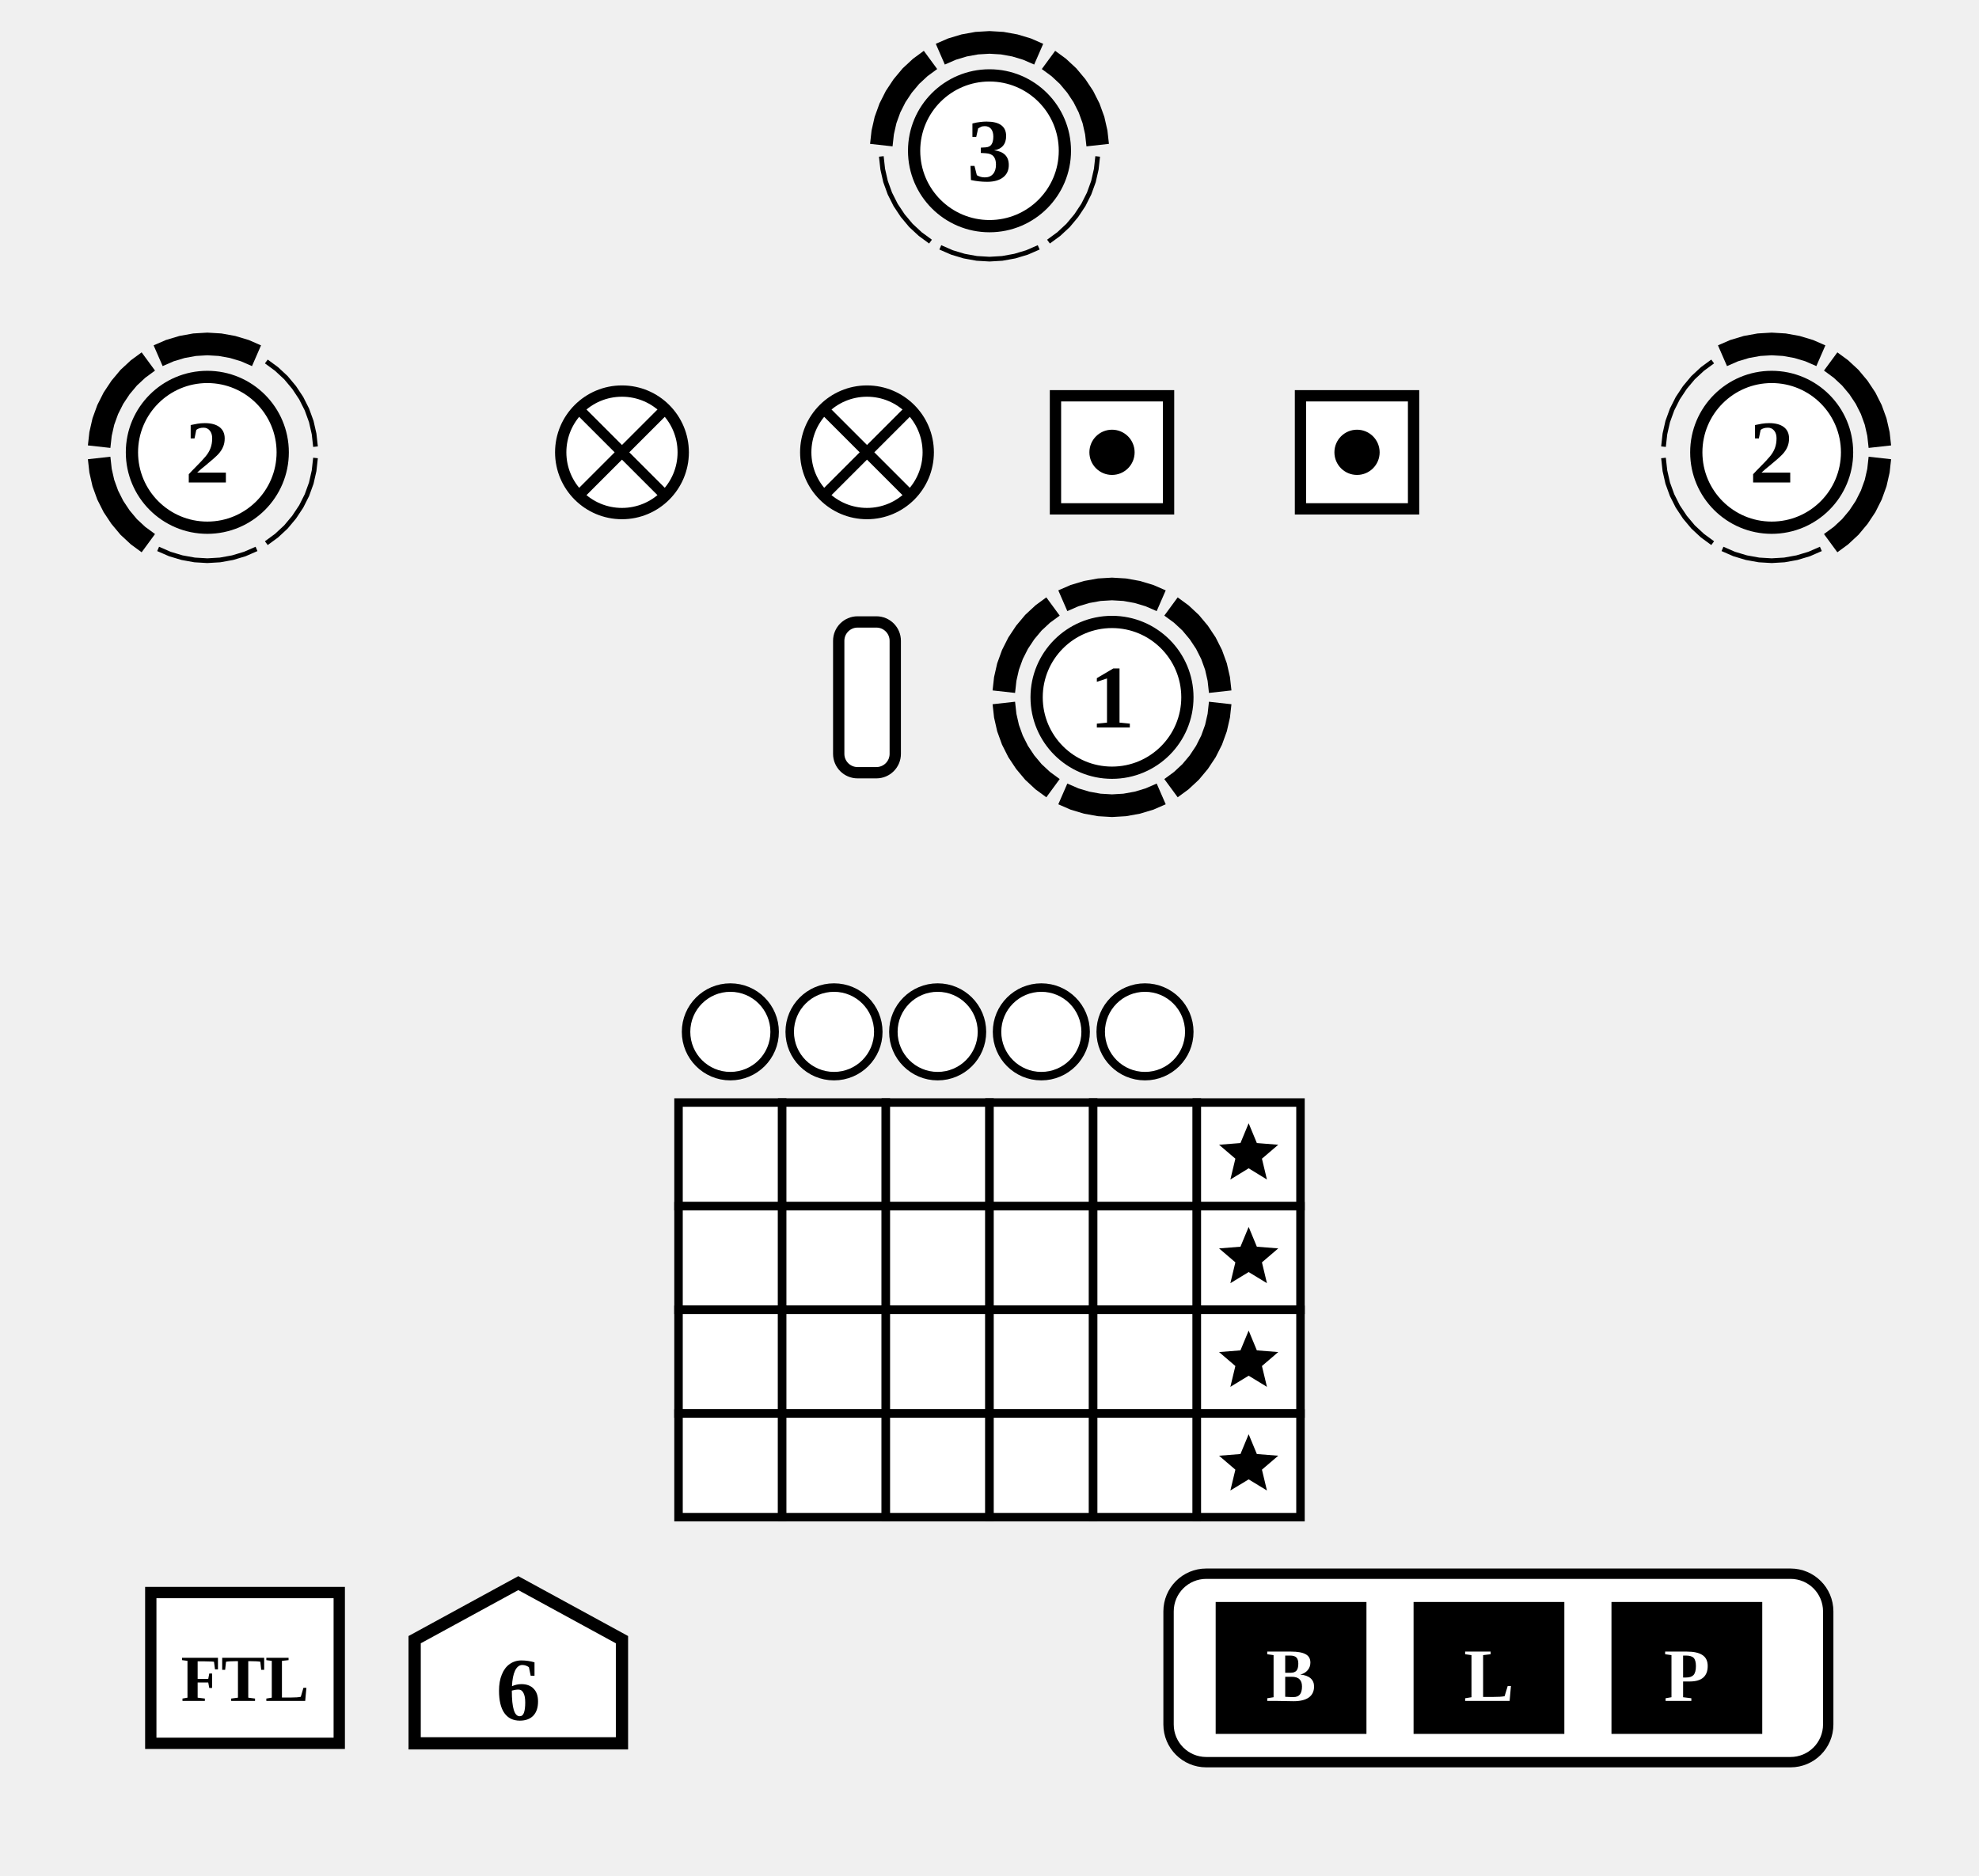
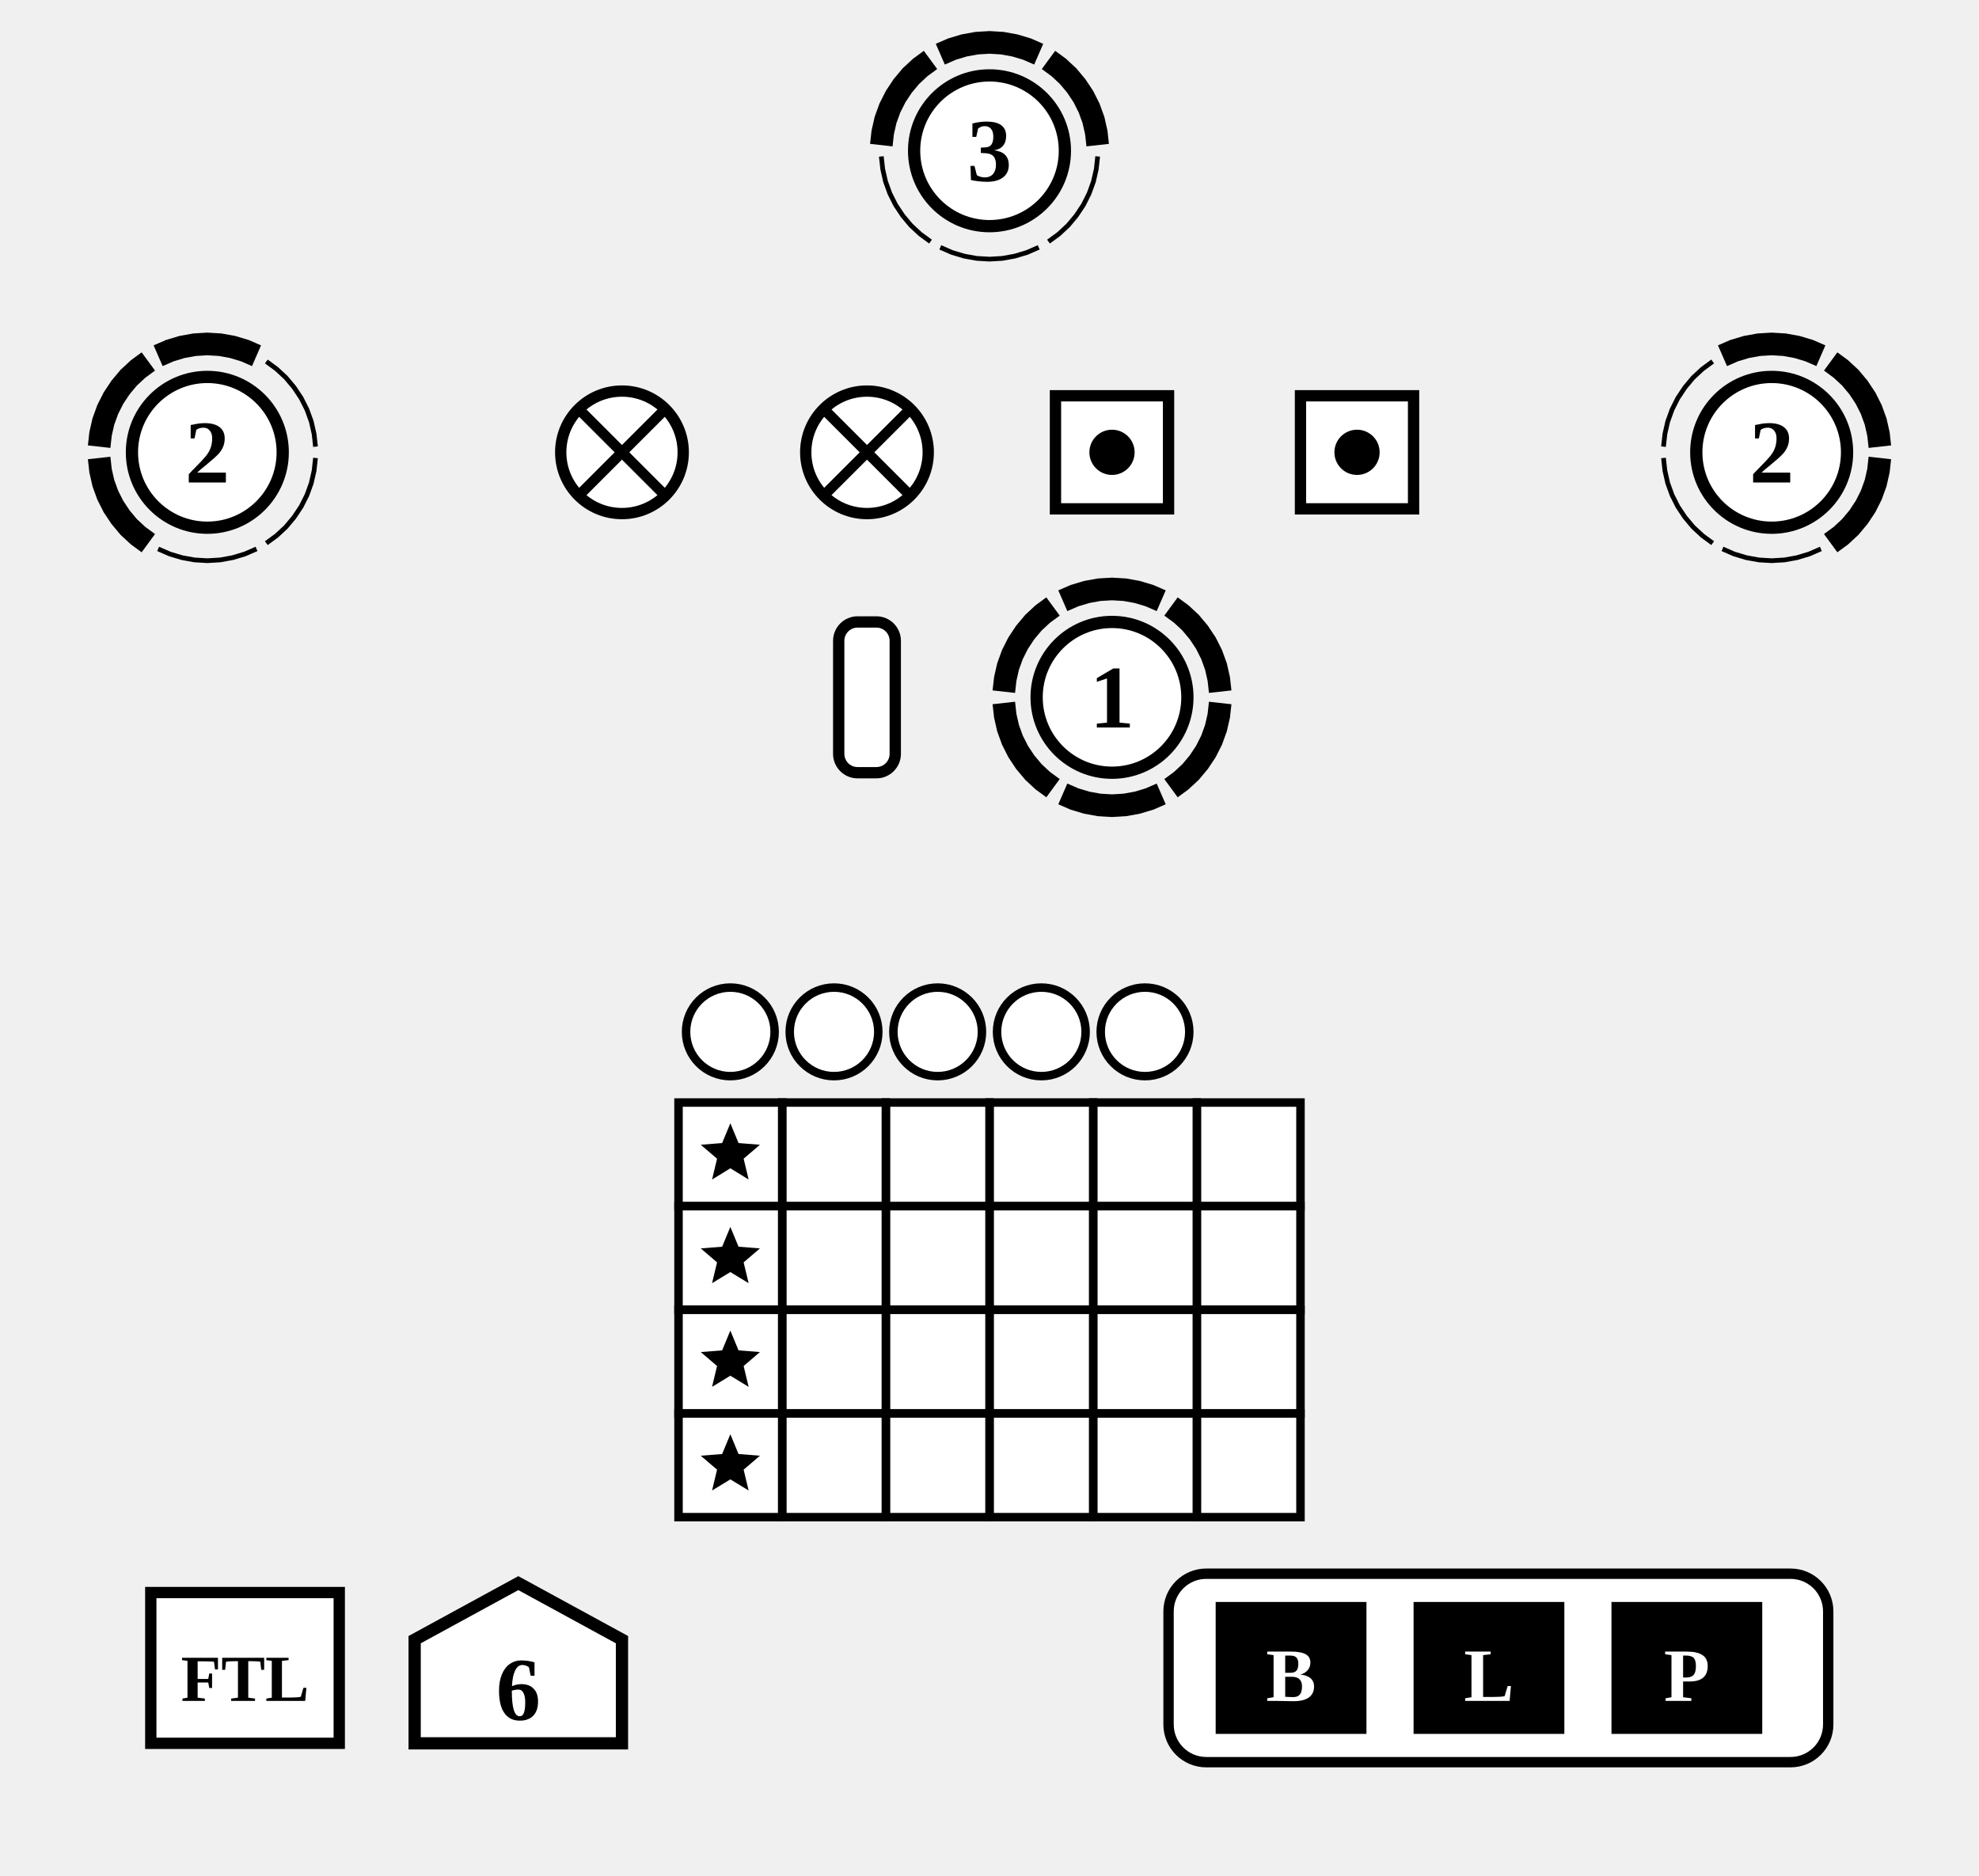
<svg xmlns="http://www.w3.org/2000/svg" viewBox="0 0 210 199" class="ssd">
  <circle cx="105" cy="16" r="8" fill="white" stroke="black" stroke-width="1.3" data-ref="system:s1" />
  <text x="105" y="19.2" font-size="9.5" text-anchor="middle" fill="black" font-weight="700" data-ref="system:s1">3</text>
  <path d="M99.78 5.75 L101.02 5.21 L102.32 4.82 L103.65 4.58 L105 4.5 L106.35 4.58 L107.68 4.82 L108.98 5.21 L110.22 5.75" fill="none" stroke="black" stroke-width="2.4" data-ref="system:s1" />
  <path d="M111.26 6.36 L112.35 7.16 L113.34 8.08 L114.21 9.12 L114.96 10.25 L115.57 11.46 L116.03 12.73 L116.33 14.05 L116.48 15.4" fill="none" stroke="black" stroke-width="2.4" data-ref="system:s1" />
  <path d="M116.48 16.6 L116.33 17.95 L116.03 19.27 L115.57 20.54 L114.96 21.75 L114.21 22.88 L113.34 23.92 L112.35 24.84 L111.26 25.64" fill="none" stroke="black" stroke-width="0.5" data-ref="system:s1" />
  <path d="M110.22 26.25 L108.98 26.79 L107.68 27.18 L106.35 27.42 L105 27.5 L103.65 27.42 L102.32 27.18 L101.02 26.79 L99.78 26.25" fill="none" stroke="black" stroke-width="0.5" data-ref="system:s1" />
  <path d="M98.74 25.64 L97.65 24.84 L96.66 23.92 L95.79 22.88 L95.04 21.75 L94.43 20.54 L93.97 19.27 L93.67 17.95 L93.52 16.6" fill="none" stroke="black" stroke-width="0.5" data-ref="system:s1" />
  <path d="M93.52 15.4 L93.67 14.05 L93.97 12.73 L94.43 11.46 L95.04 10.25 L95.79 9.12 L96.66 8.08 L97.65 7.16 L98.74 6.36" fill="none" stroke="black" stroke-width="2.4" data-ref="system:s1" />
  <circle cx="22" cy="48" r="8" fill="white" stroke="black" stroke-width="1.3" data-ref="system:s2" />
  <text x="22" y="51.2" font-size="9.5" text-anchor="middle" fill="black" font-weight="700" data-ref="system:s2">2</text>
  <path d="M16.78 37.75 L18.02 37.21 L19.32 36.82 L20.65 36.58 L22 36.5 L23.35 36.58 L24.68 36.82 L25.98 37.21 L27.22 37.75" fill="none" stroke="black" stroke-width="2.4" data-ref="system:s2" />
  <path d="M28.26 38.36 L29.35 39.16 L30.34 40.08 L31.21 41.12 L31.96 42.25 L32.57 43.46 L33.03 44.73 L33.33 46.05 L33.48 47.4" fill="none" stroke="black" stroke-width="0.5" data-ref="system:s2" />
  <path d="M33.48 48.6 L33.33 49.95 L33.03 51.27 L32.57 52.54 L31.96 53.75 L31.21 54.88 L30.34 55.92 L29.35 56.84 L28.26 57.64" fill="none" stroke="black" stroke-width="0.5" data-ref="system:s2" />
  <path d="M27.22 58.25 L25.98 58.79 L24.68 59.18 L23.35 59.42 L22 59.5 L20.65 59.42 L19.32 59.18 L18.02 58.79 L16.78 58.25" fill="none" stroke="black" stroke-width="0.5" data-ref="system:s2" />
  <path d="M15.74 57.64 L14.65 56.84 L13.66 55.92 L12.79 54.88 L12.04 53.75 L11.43 52.54 L10.97 51.27 L10.67 49.95 L10.52 48.6" fill="none" stroke="black" stroke-width="2.4" data-ref="system:s2" />
  <path d="M10.52 47.4 L10.67 46.05 L10.97 44.73 L11.43 43.46 L12.04 42.25 L12.79 41.12 L13.66 40.08 L14.65 39.16 L15.74 38.36" fill="none" stroke="black" stroke-width="2.4" data-ref="system:s2" />
  <circle cx="188" cy="48" r="8" fill="white" stroke="black" stroke-width="1.3" data-ref="system:s3" />
  <text x="188" y="51.2" font-size="9.5" text-anchor="middle" fill="black" font-weight="700" data-ref="system:s3">2</text>
  <path d="M182.78 37.75 L184.02 37.21 L185.32 36.82 L186.65 36.58 L188 36.5 L189.35 36.58 L190.68 36.82 L191.98 37.21 L193.22 37.75" fill="none" stroke="black" stroke-width="2.4" data-ref="system:s3" />
  <path d="M194.26 38.36 L195.35 39.16 L196.34 40.08 L197.21 41.12 L197.96 42.25 L198.57 43.46 L199.03 44.73 L199.33 46.05 L199.48 47.4" fill="none" stroke="black" stroke-width="2.4" data-ref="system:s3" />
  <path d="M199.48 48.6 L199.33 49.95 L199.03 51.27 L198.57 52.54 L197.96 53.75 L197.21 54.88 L196.34 55.92 L195.35 56.84 L194.26 57.64" fill="none" stroke="black" stroke-width="2.4" data-ref="system:s3" />
  <path d="M193.22 58.25 L191.98 58.79 L190.68 59.18 L189.35 59.42 L188 59.5 L186.65 59.42 L185.32 59.18 L184.02 58.79 L182.78 58.25" fill="none" stroke="black" stroke-width="0.5" data-ref="system:s3" />
  <path d="M181.74 57.64 L180.65 56.84 L179.66 55.92 L178.79 54.88 L178.04 53.75 L177.43 52.54 L176.97 51.27 L176.67 49.95 L176.52 48.6" fill="none" stroke="black" stroke-width="0.5" data-ref="system:s3" />
  <path d="M176.52 47.4 L176.67 46.05 L176.97 44.73 L177.43 43.46 L178.04 42.25 L178.79 41.12 L179.66 40.08 L180.65 39.16 L181.74 38.36" fill="none" stroke="black" stroke-width="0.5" data-ref="system:s3" />
  <circle cx="66" cy="48" r="6.5" fill="white" stroke="black" stroke-width="1.2" data-ref="system:s5" />
  <path d="M61.5 43.5 L70.5 52.5 M70.5 43.5 L61.5 52.5" fill="none" stroke="black" stroke-width="1.1" data-ref="system:s5" />
  <circle cx="92" cy="48" r="6.5" fill="white" stroke="black" stroke-width="1.2" data-ref="system:s6" />
  <path d="M87.5 43.5 L96.5 52.5 M96.5 43.5 L87.5 52.5" fill="none" stroke="black" stroke-width="1.1" data-ref="system:s6" />
  <rect x="112" y="42" width="12" height="12" fill="white" stroke="black" stroke-width="1.2" data-ref="system:s7" />
  <circle cx="118" cy="48" r="2.4" fill="black" stroke="none" stroke-width="0" data-ref="system:s7" />
  <rect x="138" y="42" width="12" height="12" fill="white" stroke="black" stroke-width="1.2" data-ref="system:s8" />
  <circle cx="144" cy="48" r="2.4" fill="black" stroke="none" stroke-width="0" data-ref="system:s8" />
  <rect x="89" y="66" width="6" height="16" rx="2" fill="white" stroke="black" stroke-width="1.2" data-ref="system:s9" />
  <circle cx="118" cy="74" r="8" fill="white" stroke="black" stroke-width="1.3" data-ref="system:s4" />
  <text x="118" y="77.2" font-size="9.5" text-anchor="middle" fill="black" font-weight="700" data-ref="system:s4">1</text>
  <path d="M112.78 63.75 L114.02 63.21 L115.32 62.82 L116.65 62.58 L118 62.5 L119.35 62.58 L120.68 62.82 L121.98 63.21 L123.22 63.75" fill="none" stroke="black" stroke-width="2.4" data-ref="system:s4" />
  <path d="M124.26 64.36 L125.35 65.16 L126.34 66.08 L127.21 67.12 L127.96 68.25 L128.57 69.46 L129.03 70.73 L129.33 72.05 L129.48 73.4" fill="none" stroke="black" stroke-width="2.4" data-ref="system:s4" />
  <path d="M129.48 74.6 L129.33 75.95 L129.03 77.27 L128.57 78.54 L127.96 79.75 L127.21 80.88 L126.34 81.92 L125.35 82.84 L124.26 83.64" fill="none" stroke="black" stroke-width="2.4" data-ref="system:s4" />
  <path d="M123.22 84.25 L121.98 84.79 L120.68 85.18 L119.35 85.42 L118 85.5 L116.65 85.42 L115.32 85.18 L114.02 84.79 L112.78 84.25" fill="none" stroke="black" stroke-width="2.4" data-ref="system:s4" />
  <path d="M111.74 83.64 L110.65 82.84 L109.66 81.92 L108.79 80.88 L108.04 79.75 L107.43 78.54 L106.97 77.27 L106.67 75.95 L106.52 74.6" fill="none" stroke="black" stroke-width="2.4" data-ref="system:s4" />
  <path d="M106.52 73.4 L106.67 72.05 L106.97 70.73 L107.43 69.46 L108.04 68.25 L108.79 67.12 L109.66 66.08 L110.65 65.16 L111.74 64.36" fill="none" stroke="black" stroke-width="2.4" data-ref="system:s4" />
-   <circle cx="77.5" cy="109.5" r="4.7" fill="white" stroke="black" stroke-width="0.9" data-ref="armour:1" />
-   <circle cx="88.5" cy="109.5" r="4.7" fill="white" stroke="black" stroke-width="0.9" data-ref="armour:2" />
+   <circle cx="121.5" cy="109.5" r="4.7" fill="white" stroke="black" stroke-width="0.9" data-ref="armour:1" />
+   <circle cx="110.5" cy="109.5" r="4.7" fill="white" stroke="black" stroke-width="0.9" data-ref="armour:2" />
  <circle cx="99.5" cy="109.5" r="4.7" fill="white" stroke="black" stroke-width="0.9" data-ref="armour:3" />
-   <circle cx="110.5" cy="109.5" r="4.7" fill="white" stroke="black" stroke-width="0.9" data-ref="armour:4" />
-   <circle cx="121.5" cy="109.5" r="4.7" fill="white" stroke="black" stroke-width="0.9" data-ref="armour:5" />
-   <rect x="72" y="117" width="11" height="11" fill="white" stroke="black" stroke-width="0.9" data-ref="hull:1" />
-   <rect x="83" y="117" width="11" height="11" fill="white" stroke="black" stroke-width="0.9" data-ref="hull:2" />
-   <rect x="94" y="117" width="11" height="11" fill="white" stroke="black" stroke-width="0.9" data-ref="hull:3" />
-   <rect x="105" y="117" width="11" height="11" fill="white" stroke="black" stroke-width="0.9" data-ref="hull:4" />
-   <rect x="116" y="117" width="11" height="11" fill="white" stroke="black" stroke-width="0.9" data-ref="hull:5" />
-   <rect x="127" y="117" width="11" height="11" fill="white" stroke="black" stroke-width="0.9" data-ref="hull:6" />
-   <path d="M132.5 119.2L133.37 121.3L135.64 121.48L133.91 122.96L134.44 125.17L132.5 123.98L130.56 125.17L131.09 122.96L129.36 121.48L131.63 121.3Z" fill="black" stroke="none" stroke-width="0" />
-   <rect x="72" y="128" width="11" height="11" fill="white" stroke="black" stroke-width="0.9" data-ref="hull:7" />
-   <rect x="83" y="128" width="11" height="11" fill="white" stroke="black" stroke-width="0.9" data-ref="hull:8" />
-   <rect x="94" y="128" width="11" height="11" fill="white" stroke="black" stroke-width="0.9" data-ref="hull:9" />
-   <rect x="105" y="128" width="11" height="11" fill="white" stroke="black" stroke-width="0.9" data-ref="hull:10" />
-   <rect x="116" y="128" width="11" height="11" fill="white" stroke="black" stroke-width="0.9" data-ref="hull:11" />
-   <rect x="127" y="128" width="11" height="11" fill="white" stroke="black" stroke-width="0.9" data-ref="hull:12" />
-   <path d="M132.5 130.2L133.37 132.3L135.64 132.48L133.91 133.96L134.44 136.17L132.5 134.99L130.56 136.17L131.09 133.96L129.36 132.48L131.63 132.3Z" fill="black" stroke="none" stroke-width="0" />
-   <rect x="72" y="139" width="11" height="11" fill="white" stroke="black" stroke-width="0.9" data-ref="hull:13" />
-   <rect x="83" y="139" width="11" height="11" fill="white" stroke="black" stroke-width="0.9" data-ref="hull:14" />
-   <rect x="94" y="139" width="11" height="11" fill="white" stroke="black" stroke-width="0.9" data-ref="hull:15" />
-   <rect x="105" y="139" width="11" height="11" fill="white" stroke="black" stroke-width="0.9" data-ref="hull:16" />
-   <rect x="116" y="139" width="11" height="11" fill="white" stroke="black" stroke-width="0.9" data-ref="hull:17" />
-   <rect x="127" y="139" width="11" height="11" fill="white" stroke="black" stroke-width="0.9" data-ref="hull:18" />
-   <path d="M132.5 141.2L133.37 143.3L135.64 143.48L133.91 144.96L134.44 147.17L132.5 145.99L130.56 147.17L131.09 144.96L129.36 143.48L131.63 143.3Z" fill="black" stroke="none" stroke-width="0" />
-   <rect x="72" y="150" width="11" height="11" fill="white" stroke="black" stroke-width="0.9" data-ref="hull:19" />
-   <rect x="83" y="150" width="11" height="11" fill="white" stroke="black" stroke-width="0.9" data-ref="hull:20" />
-   <rect x="94" y="150" width="11" height="11" fill="white" stroke="black" stroke-width="0.9" data-ref="hull:21" />
-   <rect x="105" y="150" width="11" height="11" fill="white" stroke="black" stroke-width="0.9" data-ref="hull:22" />
-   <rect x="116" y="150" width="11" height="11" fill="white" stroke="black" stroke-width="0.9" data-ref="hull:23" />
-   <rect x="127" y="150" width="11" height="11" fill="white" stroke="black" stroke-width="0.9" data-ref="hull:24" />
-   <path d="M132.5 152.2L133.37 154.3L135.64 154.48L133.91 155.96L134.44 158.17L132.5 156.99L130.56 158.17L131.09 155.96L129.36 154.48L131.63 154.3Z" fill="black" stroke="none" stroke-width="0" />
+   <circle cx="88.5" cy="109.5" r="4.7" fill="white" stroke="black" stroke-width="0.9" data-ref="armour:4" />
+   <circle cx="77.5" cy="109.5" r="4.7" fill="white" stroke="black" stroke-width="0.9" data-ref="armour:5" />
+   <rect x="127" y="117" width="11" height="11" fill="white" stroke="black" stroke-width="0.9" data-ref="hull:1" />
+   <rect x="116" y="117" width="11" height="11" fill="white" stroke="black" stroke-width="0.9" data-ref="hull:2" />
+   <rect x="105" y="117" width="11" height="11" fill="white" stroke="black" stroke-width="0.9" data-ref="hull:3" />
+   <rect x="94" y="117" width="11" height="11" fill="white" stroke="black" stroke-width="0.9" data-ref="hull:4" />
+   <rect x="83" y="117" width="11" height="11" fill="white" stroke="black" stroke-width="0.9" data-ref="hull:5" />
+   <rect x="72" y="117" width="11" height="11" fill="white" stroke="black" stroke-width="0.9" data-ref="hull:6" />
+   <path d="M77.5 119.2L78.37 121.3L80.64 121.48L78.91 122.96L79.44 125.17L77.5 123.98L75.56 125.17L76.09 122.96L74.36 121.48L76.63 121.3Z" fill="black" stroke="none" stroke-width="0" />
+   <rect x="127" y="128" width="11" height="11" fill="white" stroke="black" stroke-width="0.9" data-ref="hull:7" />
+   <rect x="116" y="128" width="11" height="11" fill="white" stroke="black" stroke-width="0.9" data-ref="hull:8" />
+   <rect x="105" y="128" width="11" height="11" fill="white" stroke="black" stroke-width="0.9" data-ref="hull:9" />
+   <rect x="94" y="128" width="11" height="11" fill="white" stroke="black" stroke-width="0.9" data-ref="hull:10" />
+   <rect x="83" y="128" width="11" height="11" fill="white" stroke="black" stroke-width="0.9" data-ref="hull:11" />
+   <rect x="72" y="128" width="11" height="11" fill="white" stroke="black" stroke-width="0.9" data-ref="hull:12" />
+   <path d="M77.5 130.2L78.37 132.3L80.64 132.48L78.91 133.96L79.44 136.17L77.5 134.99L75.56 136.17L76.09 133.96L74.36 132.48L76.63 132.3Z" fill="black" stroke="none" stroke-width="0" />
+   <rect x="127" y="139" width="11" height="11" fill="white" stroke="black" stroke-width="0.9" data-ref="hull:13" />
+   <rect x="116" y="139" width="11" height="11" fill="white" stroke="black" stroke-width="0.9" data-ref="hull:14" />
+   <rect x="105" y="139" width="11" height="11" fill="white" stroke="black" stroke-width="0.9" data-ref="hull:15" />
+   <rect x="94" y="139" width="11" height="11" fill="white" stroke="black" stroke-width="0.9" data-ref="hull:16" />
+   <rect x="83" y="139" width="11" height="11" fill="white" stroke="black" stroke-width="0.9" data-ref="hull:17" />
+   <rect x="72" y="139" width="11" height="11" fill="white" stroke="black" stroke-width="0.9" data-ref="hull:18" />
+   <path d="M77.5 141.2L78.37 143.3L80.64 143.48L78.91 144.96L79.44 147.17L77.5 145.99L75.56 147.17L76.09 144.96L74.36 143.48L76.63 143.3Z" fill="black" stroke="none" stroke-width="0" />
+   <rect x="127" y="150" width="11" height="11" fill="white" stroke="black" stroke-width="0.9" data-ref="hull:19" />
+   <rect x="116" y="150" width="11" height="11" fill="white" stroke="black" stroke-width="0.9" data-ref="hull:20" />
+   <rect x="105" y="150" width="11" height="11" fill="white" stroke="black" stroke-width="0.9" data-ref="hull:21" />
+   <rect x="94" y="150" width="11" height="11" fill="white" stroke="black" stroke-width="0.9" data-ref="hull:22" />
+   <rect x="83" y="150" width="11" height="11" fill="white" stroke="black" stroke-width="0.9" data-ref="hull:23" />
+   <rect x="72" y="150" width="11" height="11" fill="white" stroke="black" stroke-width="0.9" data-ref="hull:24" />
+   <path d="M77.5 152.2L78.37 154.3L80.64 154.48L78.91 155.96L79.44 158.17L77.5 156.99L75.56 158.17L76.09 155.96L74.36 154.48L76.63 154.3Z" fill="black" stroke="none" stroke-width="0" />
  <rect x="16" y="169" width="20" height="16" fill="white" stroke="black" stroke-width="1.2" />
  <text x="26" y="180.5" font-size="7" text-anchor="middle" fill="black" font-weight="700">FTL</text>
  <path d="M44 185 L44 174 L55 168 L66 174 L66 185 Z" fill="white" stroke="black" stroke-width="1.3" />
  <text x="55" y="182.5" font-size="9.5" text-anchor="middle" fill="black" font-weight="700">6</text>
  <rect x="124" y="167" width="70" height="20" rx="4" fill="white" stroke="black" stroke-width="1.1" />
  <rect x="129" y="170" width="16" height="14" fill="black" stroke="none" stroke-width="0" />
  <text x="137" y="180.5" font-size="8" text-anchor="middle" fill="white" font-weight="700">B</text>
  <rect x="150" y="170" width="16" height="14" fill="black" stroke="none" stroke-width="0" />
  <text x="158" y="180.5" font-size="8" text-anchor="middle" fill="white" font-weight="700">L</text>
  <rect x="171" y="170" width="16" height="14" fill="black" stroke="none" stroke-width="0" />
  <text x="179" y="180.5" font-size="8" text-anchor="middle" fill="white" font-weight="700">P</text>
</svg>
